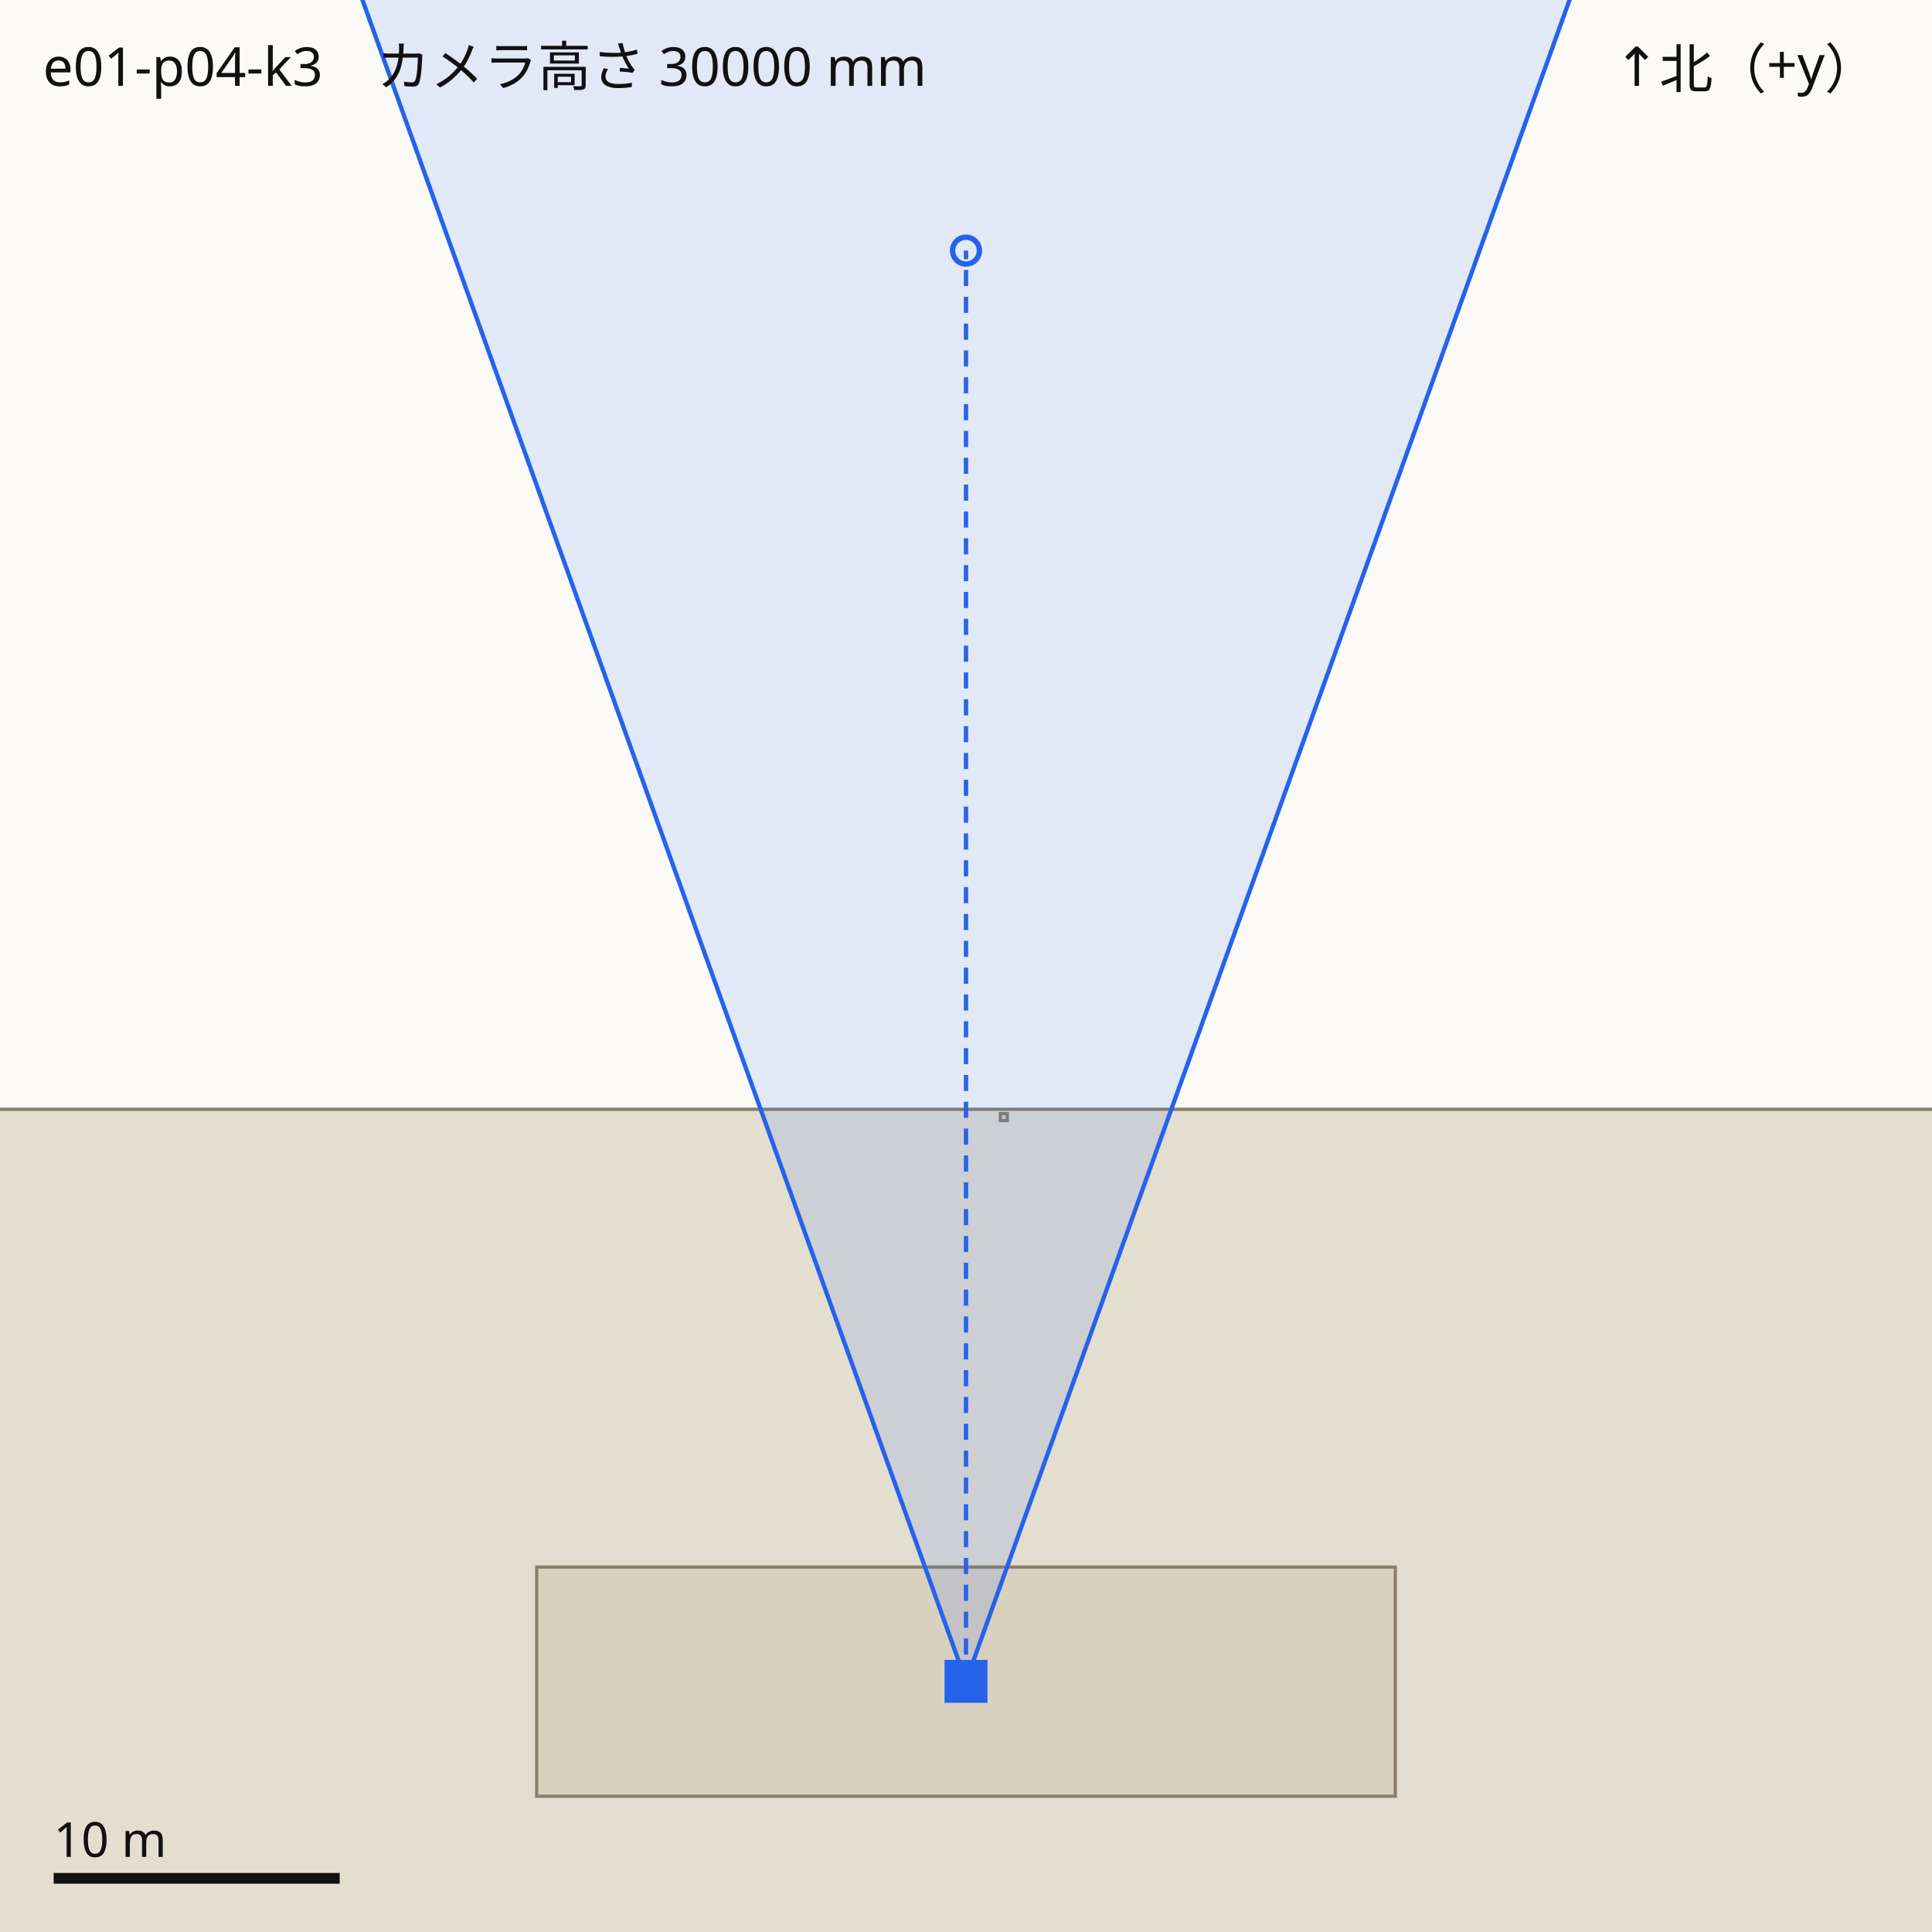
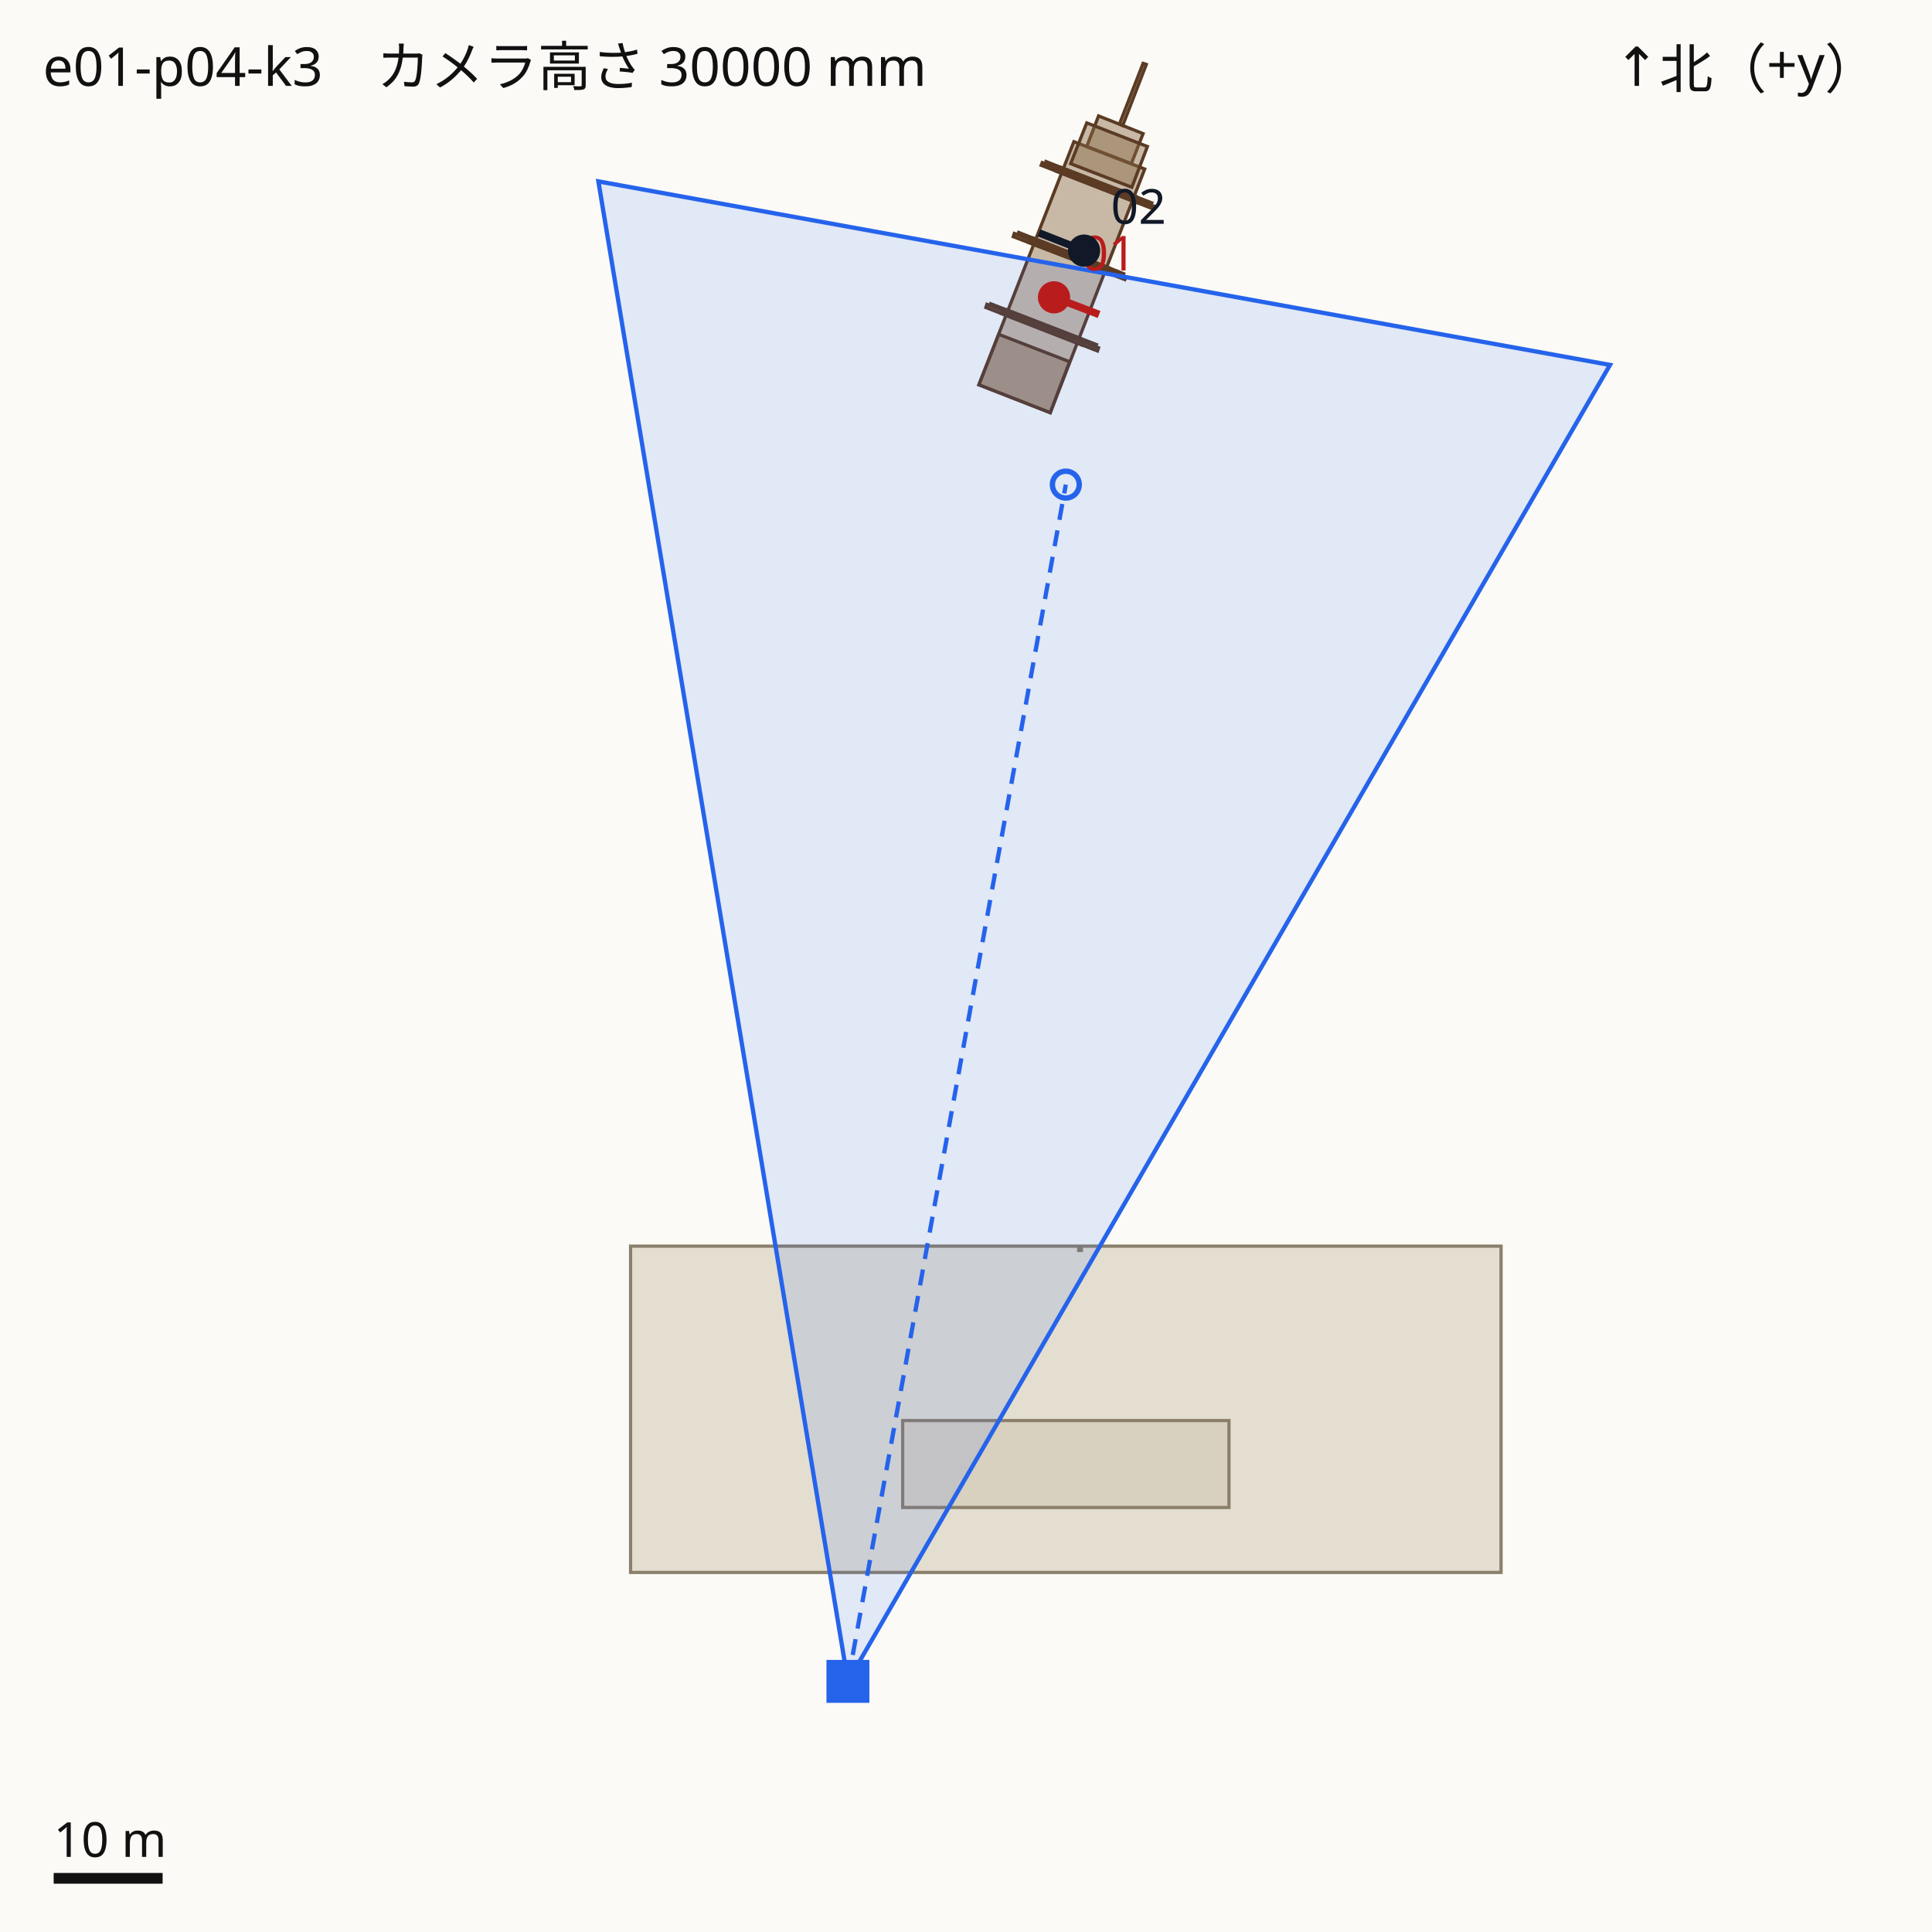
<svg xmlns="http://www.w3.org/2000/svg" viewBox="0 0 360 360" width="360" height="360" font-family="IPAGothic, sans-serif">
  <rect width="360" height="360" fill="#fbfaf7" />
-   <rect x="-33.3" y="206.7" width="426.7" height="160.0" fill="#cfc6b0" fill-opacity="0.55" stroke="#8a7f6a" stroke-width="0.6" />
-   <rect x="186.4" y="207.5" width="1.3" height="1.3" fill="#cfc6b0" fill-opacity="0.55" stroke="#8a7f6a" stroke-width="0.6" />
-   <rect x="100.0" y="292.0" width="160.0" height="42.7" fill="#cfc6b0" fill-opacity="0.55" stroke="#8a7f6a" stroke-width="0.6" />
-   <path d="M180.0,313.3 L67.4,-0.4 L292.6,-0.4 Z" fill="#2563eb" fill-opacity="0.12" stroke="#2563eb" stroke-width="0.8" />
-   <line x1="180.0" y1="313.3" x2="180.0" y2="46.7" stroke="#2563eb" stroke-dasharray="3 2" stroke-width="0.8" />
-   <circle cx="180.0" cy="46.7" r="2.5" fill="none" stroke="#2563eb" />
-   <rect x="176.0" y="309.3" width="8" height="8" fill="#2563eb" />
-   <line x1="10" y1="350" x2="63.3" y2="350" stroke="#111" stroke-width="2" />
+   <rect x="117.5" y="232.2" width="162.2" height="60.8" fill="#cfc6b0" fill-opacity="0.55" stroke="#8a7f6a" stroke-width="0.6" />
+   <rect x="201.0" y="232.5" width="0.5" height="0.5" fill="#cfc6b0" fill-opacity="0.55" stroke="#8a7f6a" stroke-width="0.6" />
+   <rect x="168.2" y="264.7" width="60.8" height="16.2" fill="#cfc6b0" fill-opacity="0.55" stroke="#8a7f6a" stroke-width="0.6" />
+   <polygon points="195.7,76.9 213.3,31.5 200.1,26.4 182.4,71.7" fill="#8b6b45" fill-opacity="0.45" stroke="#5b3b24" stroke-width="0.6" />
+   <polygon points="210.8,30.5 213.0,24.9 204.7,21.6 202.5,27.3" fill="#8b6b45" fill-opacity="0.45" stroke="#5b3b24" stroke-width="0.6" />
+   <polygon points="195.7,76.9 199.3,67.4 186.1,62.3 182.4,71.7" fill="#8b6b45" fill-opacity="0.45" stroke="#5b3b24" stroke-width="0.6" />
+   <polygon points="210.9,34.9 213.8,27.3 202.5,22.9 199.5,30.5" fill="#8b6b45" fill-opacity="0.45" stroke="#5b3b24" stroke-width="0.6" />
+   <polygon points="209.2,23.4 213.6,12.0 213.0,11.8 208.6,23.1" fill="#8b6b45" fill-opacity="0.45" stroke="#5b3b24" stroke-width="0.6" />
+   <polygon points="214.8,38.9 215.0,38.4 194.2,30.3 194.0,30.8" fill="#8b6b45" fill-opacity="0.45" stroke="#5b3b24" stroke-width="0.6" />
+   <polygon points="214.4,38.1 214.6,37.8 194.9,30.1 194.8,30.5" fill="#8b6b45" fill-opacity="0.45" stroke="#5b3b24" stroke-width="0.6" />
+   <polygon points="211.9,37.8 212.1,37.2 197.0,31.4 196.8,31.9" fill="#8b6b45" fill-opacity="0.45" stroke="#5b3b24" stroke-width="0.6" />
+   <polygon points="211.6,37.0 211.7,36.6 197.7,31.2 197.6,31.6" fill="#8b6b45" fill-opacity="0.45" stroke="#5b3b24" stroke-width="0.6" />
+   <polygon points="209.6,52.1 209.8,51.6 189.0,43.5 188.8,44.1" fill="#8b6b45" fill-opacity="0.45" stroke="#5b3b24" stroke-width="0.6" />
+   <polygon points="209.3,51.4 209.4,51.0 189.8,43.3 189.6,43.7" fill="#8b6b45" fill-opacity="0.45" stroke="#5b3b24" stroke-width="0.6" />
+   <polygon points="206.8,51.0 207.0,50.5 191.9,44.6 191.7,45.2" fill="#8b6b45" fill-opacity="0.45" stroke="#5b3b24" stroke-width="0.6" />
+   <polygon points="206.4,50.3 206.6,49.9 192.6,44.4 192.5,44.8" fill="#8b6b45" fill-opacity="0.45" stroke="#5b3b24" stroke-width="0.6" />
+   <polygon points="204.5,65.4 204.7,64.8 183.9,56.7 183.7,57.3" fill="#8b6b45" fill-opacity="0.45" stroke="#5b3b24" stroke-width="0.6" />
+   <polygon points="204.1,64.6 204.3,64.2 184.6,56.6 184.5,56.9" fill="#8b6b45" fill-opacity="0.45" stroke="#5b3b24" stroke-width="0.6" />
+   <polygon points="201.6,64.3 201.9,63.7 186.7,57.8 186.5,58.4" fill="#8b6b45" fill-opacity="0.45" stroke="#5b3b24" stroke-width="0.6" />
+   <polygon points="201.3,63.5 201.4,63.1 187.5,57.7 187.3,58.1" fill="#8b6b45" fill-opacity="0.45" stroke="#5b3b24" stroke-width="0.6" />
+   <path d="M158.0,313.3 L111.5,33.8 L300.0,68.0 Z" fill="#2563eb" fill-opacity="0.12" stroke="#2563eb" stroke-width="0.8" />
+   <line x1="158.0" y1="313.3" x2="198.6" y2="90.3" stroke="#2563eb" stroke-dasharray="3 2" stroke-width="0.8" />
+   <circle cx="198.6" cy="90.3" r="2.5" fill="none" stroke="#2563eb" />
+   <rect x="154.0" y="309.3" width="8" height="8" fill="#2563eb" />
+   <circle cx="196.4" cy="55.4" r="3" fill="#b91c1c" />
+   <line x1="196.4" y1="55.4" x2="204.8" y2="58.6" stroke="#b91c1c" stroke-width="1.4" />
+   <text x="201.4" y="50.4" font-size="9" fill="#b91c1c">01</text>
+   <circle cx="202.0" cy="46.7" r="3" fill="#111827" />
+   <line x1="202.0" y1="46.7" x2="193.6" y2="43.4" stroke="#111827" stroke-width="1.4" />
+   <text x="207.0" y="41.7" font-size="9" fill="#111827">02</text>
+   <line x1="10" y1="350" x2="30.3" y2="350" stroke="#111" stroke-width="2" />
  <text x="10" y="346" font-size="9" fill="#111">10 m</text>
  <text x="8" y="16" font-size="10" fill="#111">e01-p04-k3　カメラ高さ 30000 mm</text>
  <text x="350" y="16" font-size="10" text-anchor="end" fill="#111">↑北（+y）</text>
</svg>
